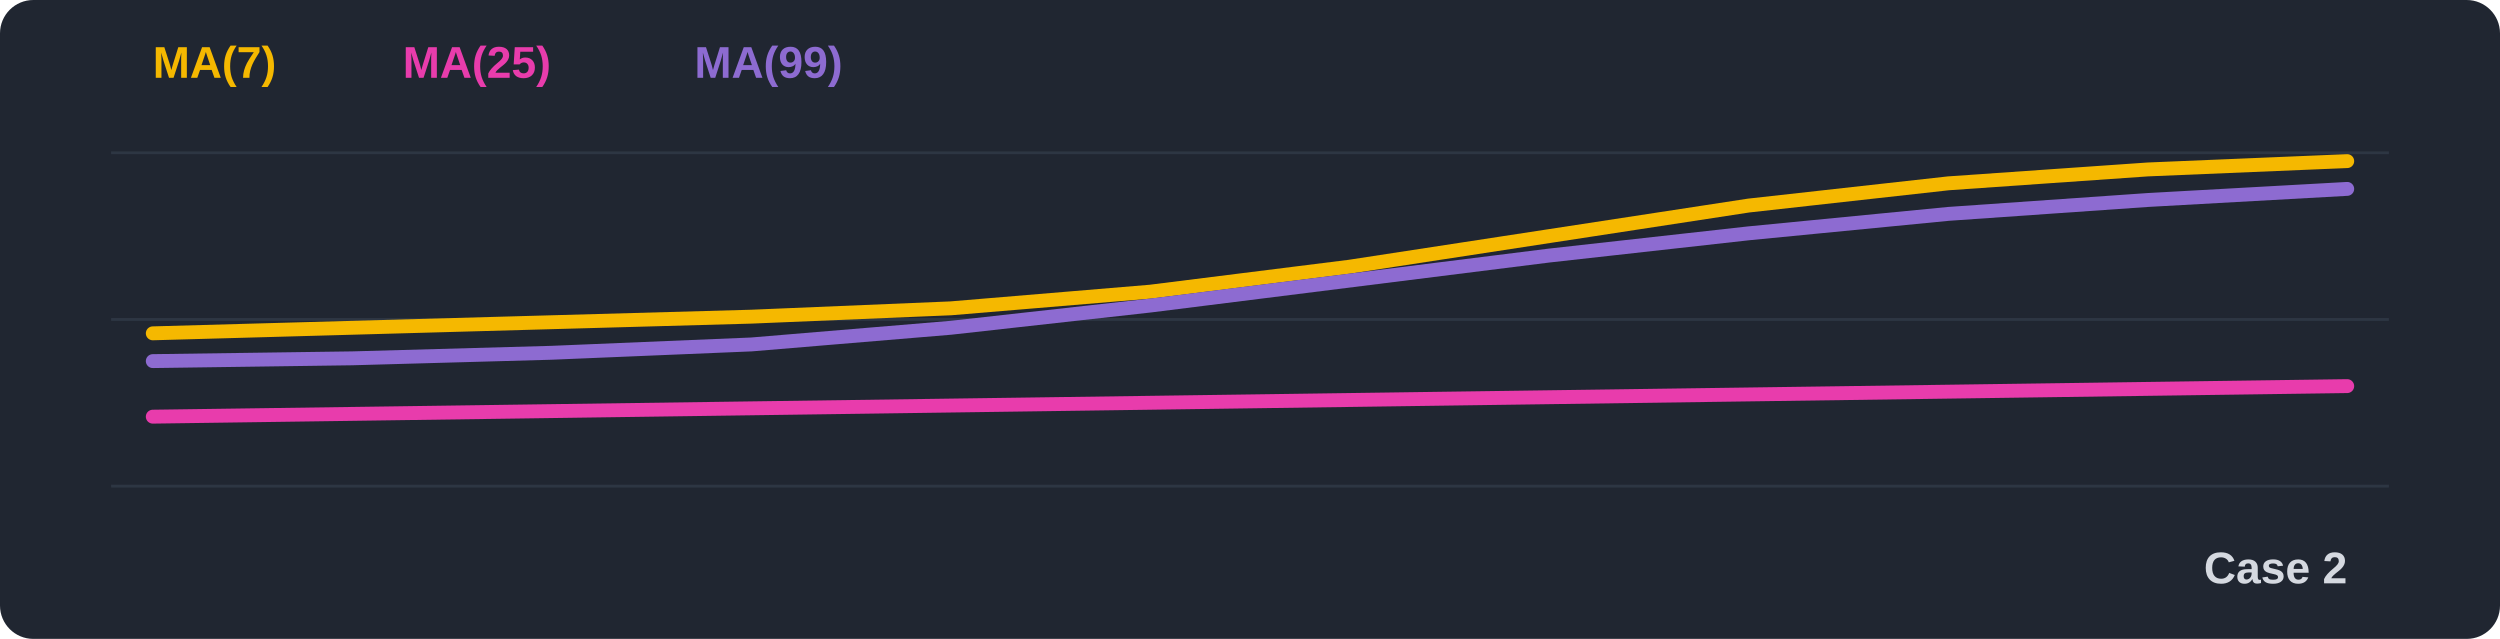
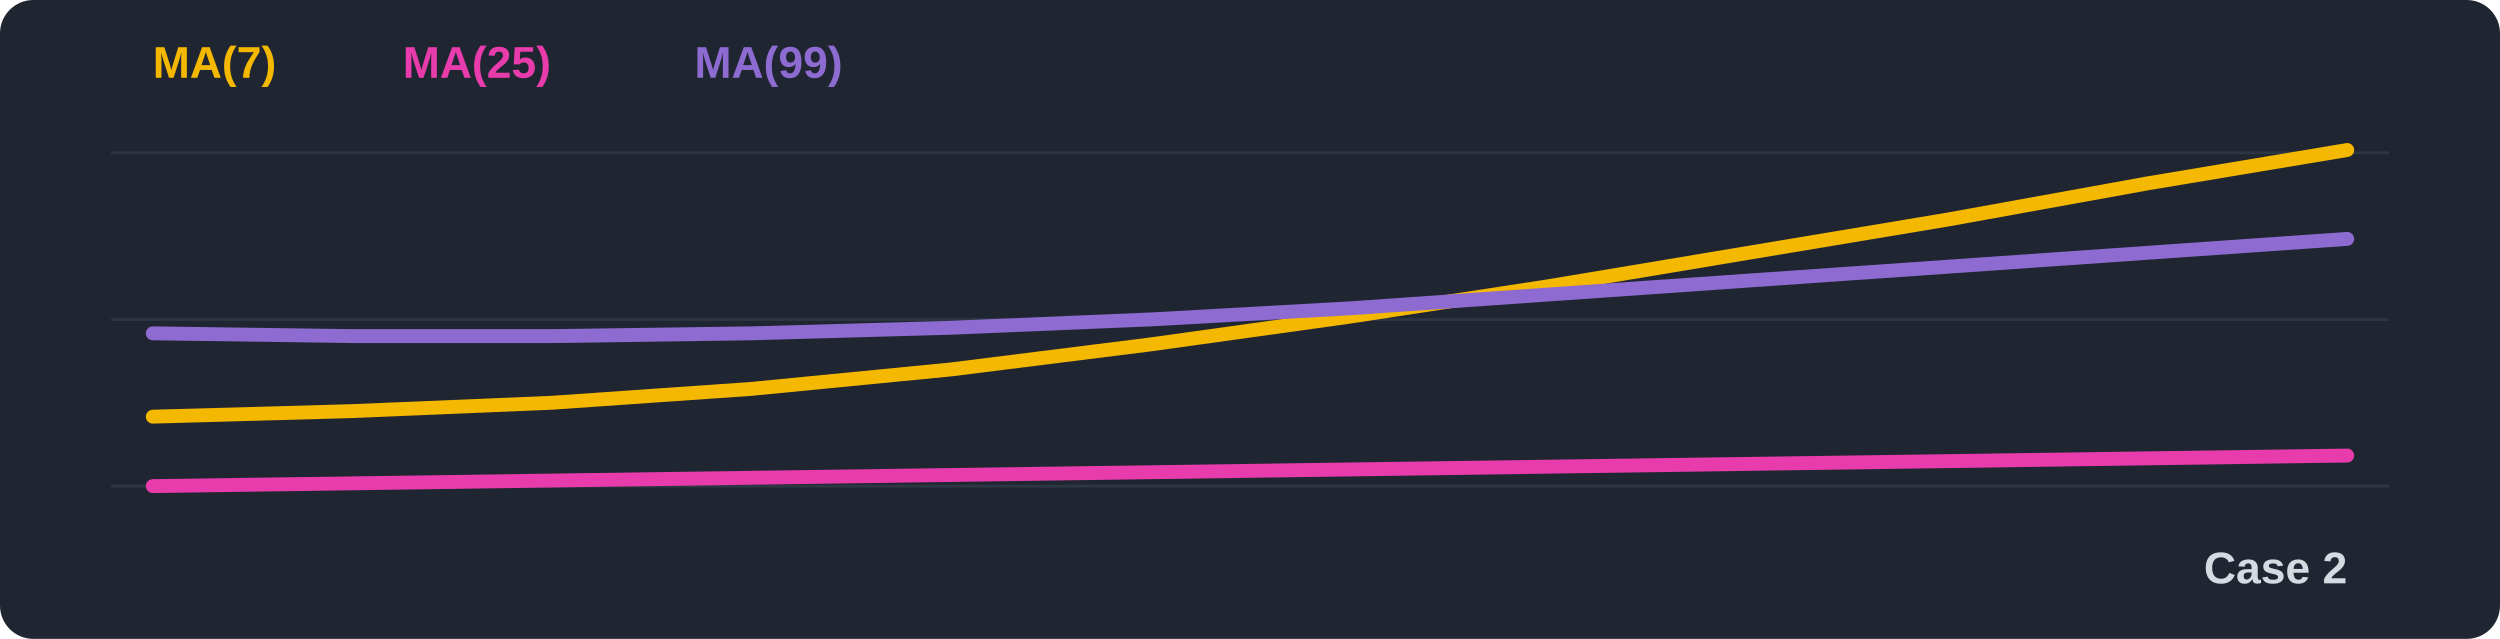
<svg xmlns="http://www.w3.org/2000/svg" viewBox="0 0 900 230" role="img" aria-labelledby="title desc">
  <rect width="900" height="230" fill="#202631" rx="12" />
  <g stroke="#394352" stroke-width="1" opacity=".55">
    <path d="M40 55H860M40 115H860M40 175H860" />
  </g>
  <g fill="none" stroke-linecap="round" stroke-linejoin="round" stroke-width="5">
-     <path d="M 55.0,120.0 L 126.8,118.0 L 198.6,116.0 L 270.5,114.0 L 342.3,111.0 L 414.1,105.0 L 485.9,96.0 L 557.7,85.0 L 629.5,74.0 L 701.4,66.0 L 773.2,61.0 L 845.0,58.0" stroke="#f5b800" />
-     <path d="M 55.0,150.0 L 126.8,149.0 L 198.6,148.0 L 270.5,147.0 L 342.3,146.0 L 414.1,145.0 L 485.9,144.0 L 557.7,143.0 L 629.5,142.0 L 701.4,141.0 L 773.2,140.0 L 845.0,139.0" stroke="#e83cac" />
-     <path d="M 55.0,130.0 L 126.8,129.0 L 198.6,127.0 L 270.5,124.0 L 342.3,118.0 L 414.1,110.0 L 485.9,101.0 L 557.7,92.0 L 629.5,84.0 L 701.4,77.0 L 773.2,72.0 L 845.0,68.0" stroke="#8d6bd1" />
+     <path d="M 55.0,150.0 L 126.8,148.0 L 198.6,145.0 L 270.5,140.0 L 342.3,133.0 L 414.1,124.0 L 485.9,114.0 L 557.7,103.0 L 629.5,91.0 L 701.4,79.0 L 773.2,66.0 L 845.0,54.0" stroke="#f5b800" />
+     <path d="M 55.0,175.0 L 126.8,174.0 L 198.6,173.0 L 270.5,172.0 L 342.3,171.0 L 414.1,170.0 L 485.9,169.0 L 557.7,168.0 L 629.5,167.0 L 701.4,166.0 L 773.2,165.0 L 845.0,164.0" stroke="#e83cac" />
+     <path d="M 55.0,120.0 L 126.8,121.0 L 198.6,121.0 L 270.5,120.0 L 342.3,118.0 L 414.1,115.0 L 485.9,111.0 L 557.7,106.0 L 629.5,101.0 L 701.4,96.0 L 773.2,91.0 L 845.0,86.0" stroke="#8d6bd1" />
  </g>
  <g font-family="Arial, sans-serif" font-size="16" font-weight="600">
    <text x="55" y="28" fill="#f5b800">MA(7)</text>
    <text x="145" y="28" fill="#e83cac">MA(25)</text>
    <text x="250" y="28" fill="#8d6bd1">MA(99)</text>
    <text x="845" y="210" text-anchor="end" fill="#d5d9e0">Case 2</text>
  </g>
</svg>
